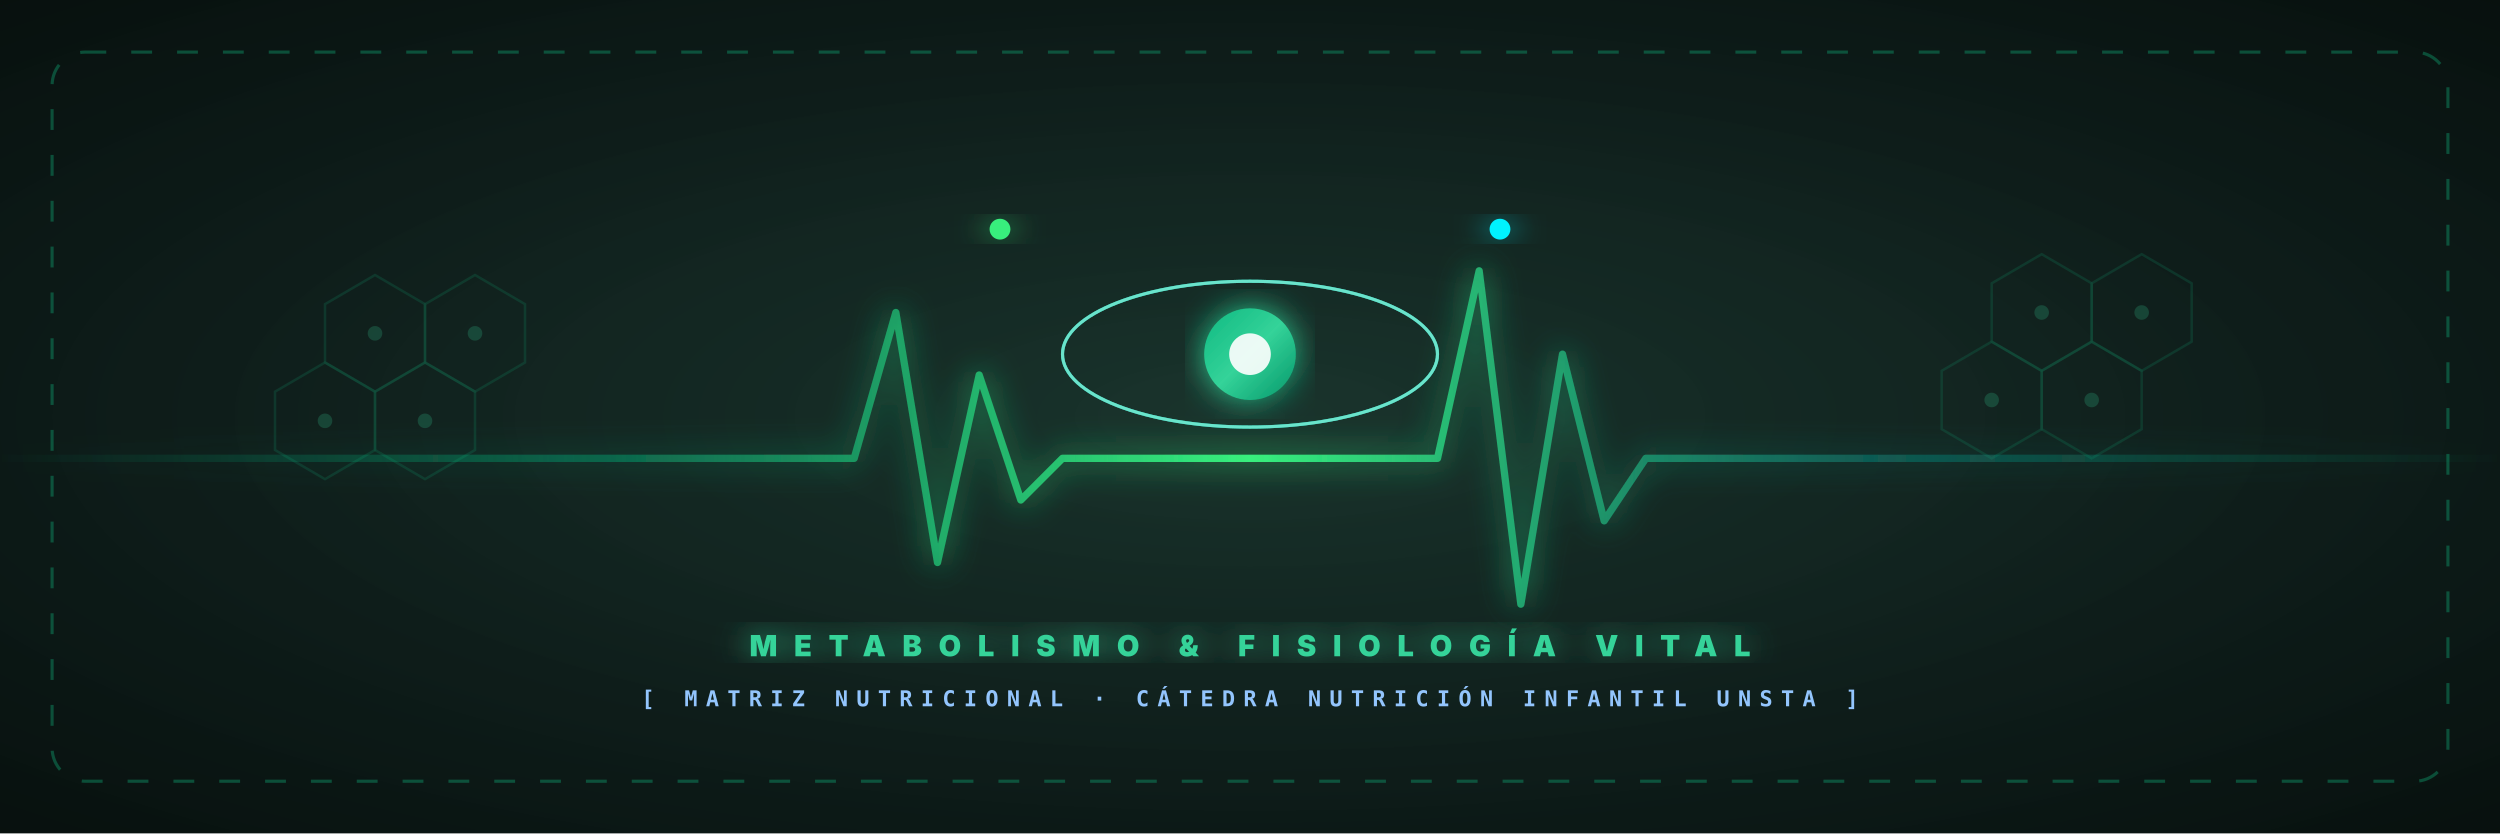
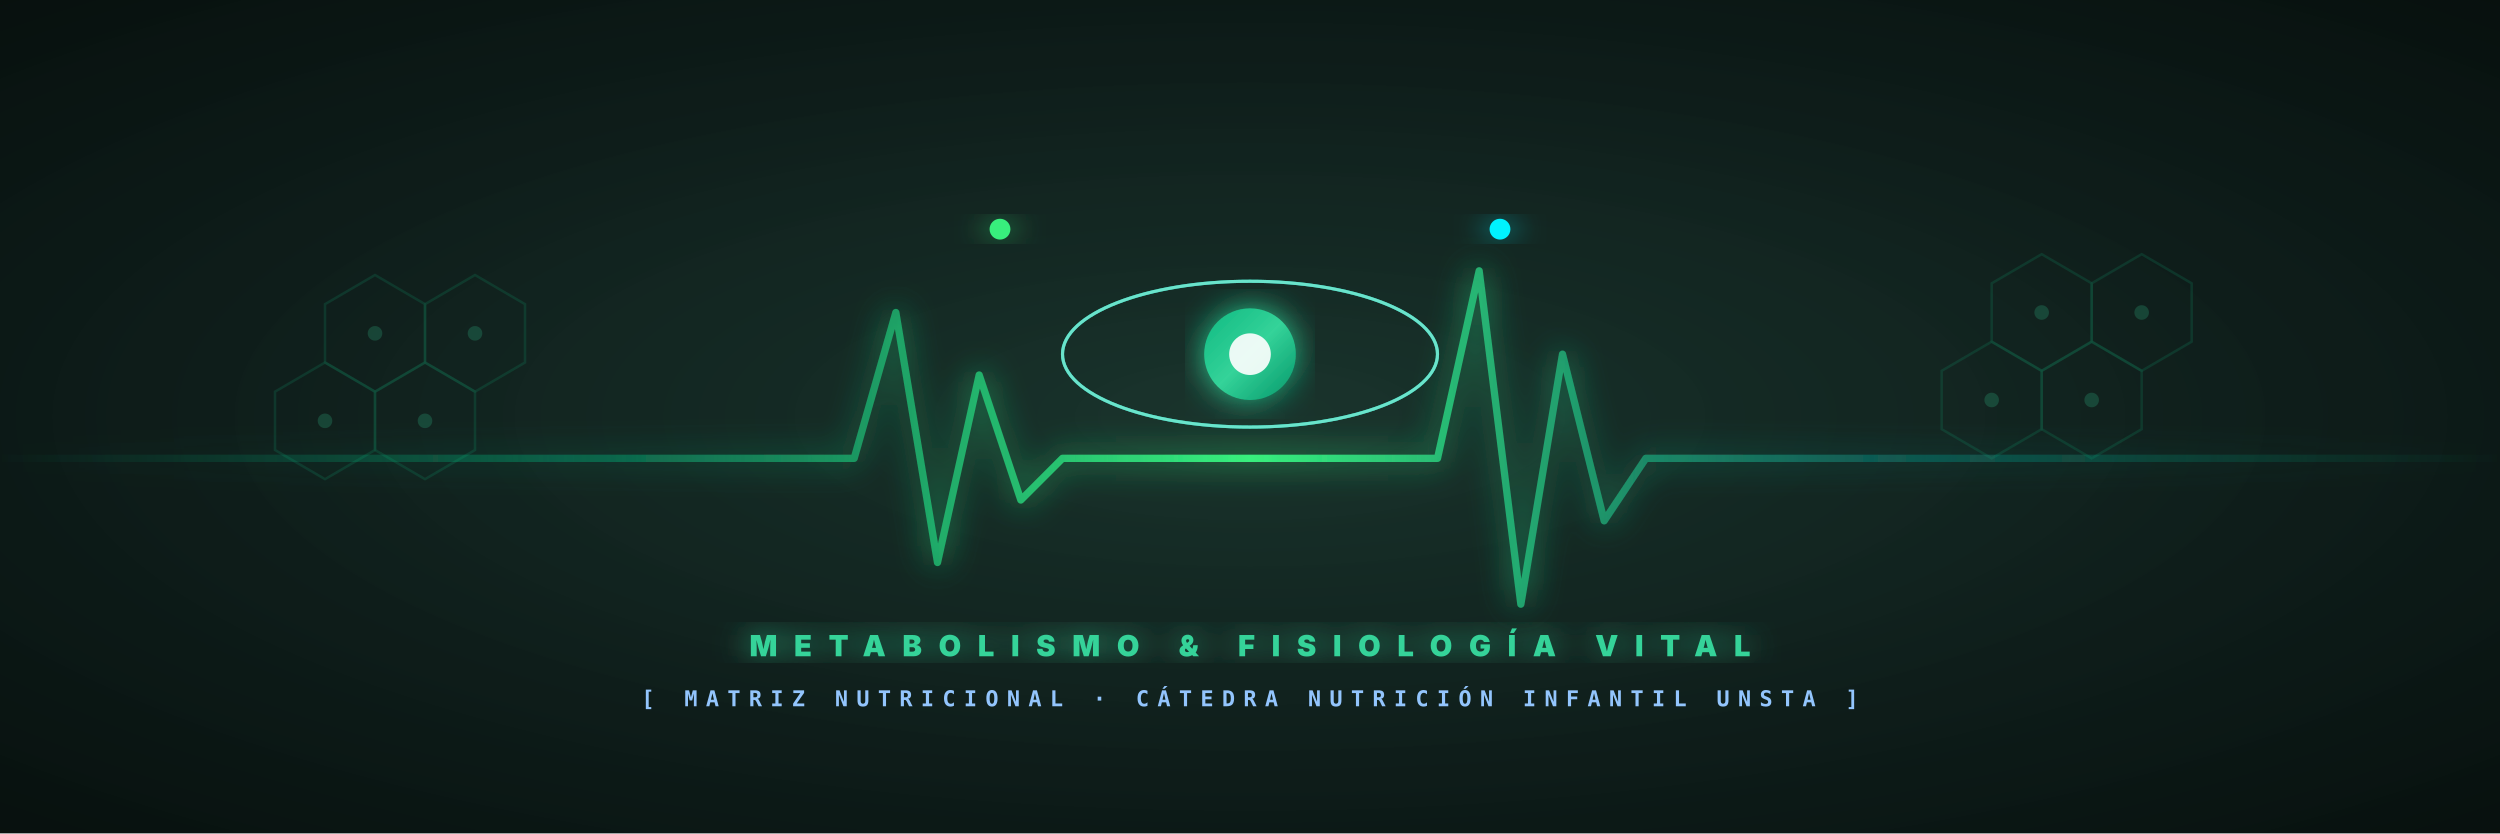
<svg xmlns="http://www.w3.org/2000/svg" viewBox="0 0 1200 400" width="100%" height="100%">
  <defs>
    <radialGradient id="bioBg" cx="50%" cy="50%" r="85%">
      <stop offset="0%" stop-color="#0f2b23" stop-opacity="0.95" />
      <stop offset="50%" stop-color="#091815" stop-opacity="0.98" />
      <stop offset="100%" stop-color="#040a08" stop-opacity="1" />
    </radialGradient>
    <linearGradient id="emeraldGrad" x1="0%" y1="0%" x2="100%" y2="100%">
      <stop offset="0%" stop-color="#10b981" />
      <stop offset="50%" stop-color="#34d399" />
      <stop offset="100%" stop-color="#059669" />
    </linearGradient>
    <linearGradient id="pulseLineGrad" x1="0%" y1="0%" x2="100%" y2="0%">
      <stop offset="0%" stop-color="#10b981" stop-opacity="0" />
      <stop offset="25%" stop-color="#10b981" stop-opacity="0.4" />
      <stop offset="50%" stop-color="#38ef7d" stop-opacity="1" />
      <stop offset="75%" stop-color="#11998e" stop-opacity="0.4" />
      <stop offset="100%" stop-color="#10b981" stop-opacity="0" />
    </linearGradient>
    <filter id="vitalGlow" x="-20%" y="-20%" width="140%" height="140%">
      <feGaussianBlur stdDeviation="8" result="blur" />
      <feComposite in="SourceGraphic" in2="blur" operator="over" />
    </filter>
    <g id="hexUnit">
      <polygon points="0,-28 24,-14 24,14 0,28 -24,14 -24,-14" fill="none" stroke="#10b981" stroke-width="1.2" opacity="0.45" />
      <circle cx="0" cy="0" r="3.5" fill="#34d399" opacity="0.6" />
    </g>
  </defs>
  <rect width="1200" height="400" fill="url(#bioBg)" />
  <g opacity="0.35">
    <g transform="translate(180, 160)">
      <use href="#hexUnit" />
      <use href="#hexUnit" x="48" y="0" />
      <use href="#hexUnit" x="24" y="42" />
      <use href="#hexUnit" x="-24" y="42" />
      <animateTransform attributeName="transform" type="translate" values="180,160; 180,150; 180,160" dur="8s" repeatCount="indefinite" />
    </g>
    <g transform="translate(980, 150)">
      <use href="#hexUnit" />
      <use href="#hexUnit" x="48" y="0" />
      <use href="#hexUnit" x="24" y="42" />
      <use href="#hexUnit" x="-24" y="42" />
      <animateTransform attributeName="transform" type="translate" values="980,150; 980,165; 980,150" dur="9s" repeatCount="indefinite" />
    </g>
  </g>
  <g filter="url(#vitalGlow)">
    <path d="M 0,220 L 380,220 L 410,220 L 430,150 L 450,270 L 470,180 L 490,240 L 510,220 L 690,220 L 710,130 L 730,290 L 750,170 L 770,250 L 790,220 L 1200,220" fill="none" stroke="url(#pulseLineGrad)" stroke-width="3.5" stroke-linecap="round" stroke-linejoin="round">
      <animate attributeName="stroke-dasharray" values="0,1500; 1500,0; 0,1500" dur="6s" repeatCount="indefinite" />
    </path>
  </g>
  <g transform="translate(600, 170)">
    <ellipse cx="0" cy="0" rx="90" ry="35" fill="none" stroke="#34d399" stroke-width="1.5" opacity="0.6">
      <animateTransform attributeName="transform" type="rotate" from="0" to="360" dur="18s" repeatCount="indefinite" />
    </ellipse>
    <ellipse cx="0" cy="0" rx="90" ry="35" fill="none" stroke="#00f2fe" stroke-width="1.5" opacity="0.6">
      <animateTransform attributeName="transform" type="rotate" from="60" to="420" dur="18s" repeatCount="indefinite" />
    </ellipse>
    <ellipse cx="0" cy="0" rx="90" ry="35" fill="none" stroke="#a7f3d0" stroke-width="1.5" opacity="0.6">
      <animateTransform attributeName="transform" type="rotate" from="120" to="480" dur="18s" repeatCount="indefinite" />
    </ellipse>
    <circle cx="0" cy="0" r="22" fill="url(#emeraldGrad)" filter="url(#vitalGlow)">
      <animate attributeName="r" values="18;24;18" dur="3s" repeatCount="indefinite" />
    </circle>
    <circle cx="0" cy="0" r="10" fill="#ffffff" opacity="0.9" />
  </g>
  <g filter="url(#vitalGlow)">
    <circle cx="480" cy="110" r="5" fill="#38ef7d">
      <animate attributeName="cy" values="110;95;110" dur="4s" repeatCount="indefinite" />
      <animate attributeName="opacity" values="0.6;1;0.6" dur="4s" repeatCount="indefinite" />
    </circle>
    <circle cx="720" cy="110" r="5" fill="#00f2fe">
      <animate attributeName="cy" values="110;125;110" dur="4.5s" repeatCount="indefinite" />
      <animate attributeName="opacity" values="0.6;1;0.6" dur="4.5s" repeatCount="indefinite" />
    </circle>
  </g>
  <g transform="translate(600, 315)">
    <text x="0" y="0" text-anchor="middle" font-family="'Inter', system-ui, sans-serif" font-size="14" font-weight="900" fill="#34d399" letter-spacing="8" filter="url(#vitalGlow)">
      METABOLISMO &amp; FISIOLOGÍA VITAL
    </text>
    <text x="0" y="24" text-anchor="middle" font-family="'JetBrains Mono', monospace" font-size="10.5" font-weight="700" fill="#93c5fd" letter-spacing="4">
      [ MATRIZ NUTRICIONAL · CÁTEDRA NUTRICIÓN INFANTIL UNSTA ]
    </text>
  </g>
-   <rect x="25" y="25" width="1150" height="350" rx="16" fill="none" stroke="#10b981" stroke-width="1.5" stroke-opacity="0.35" stroke-dasharray="10,12" />
</svg>
